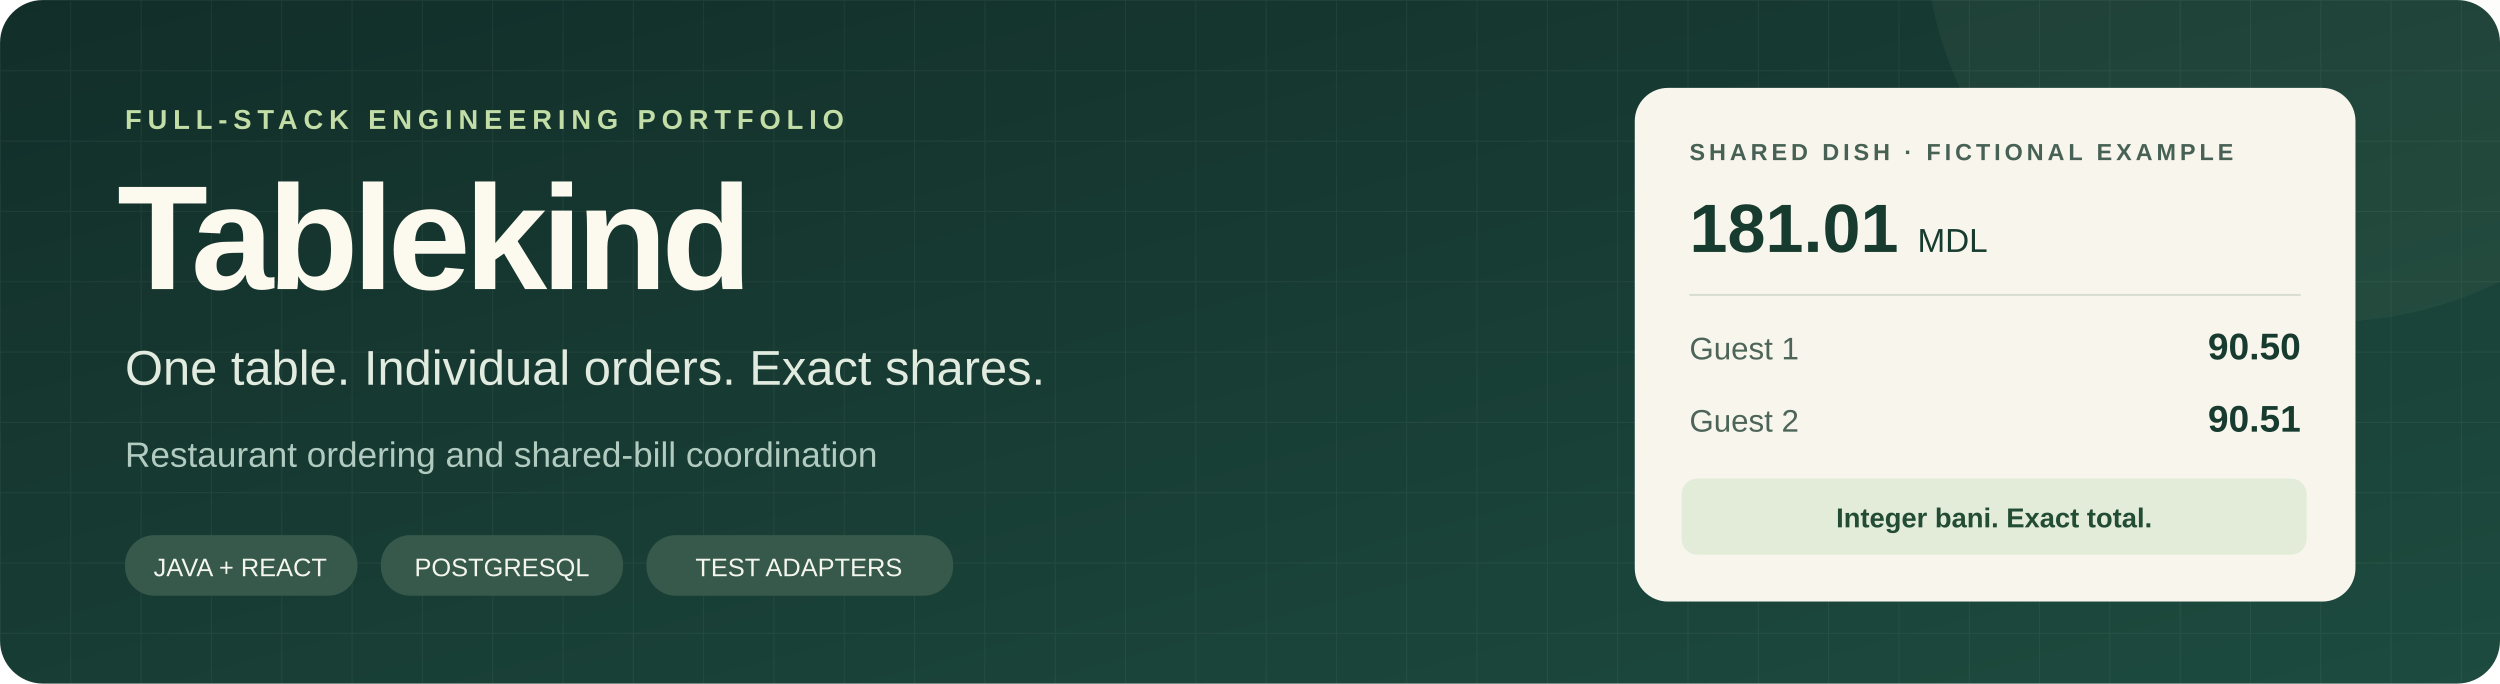
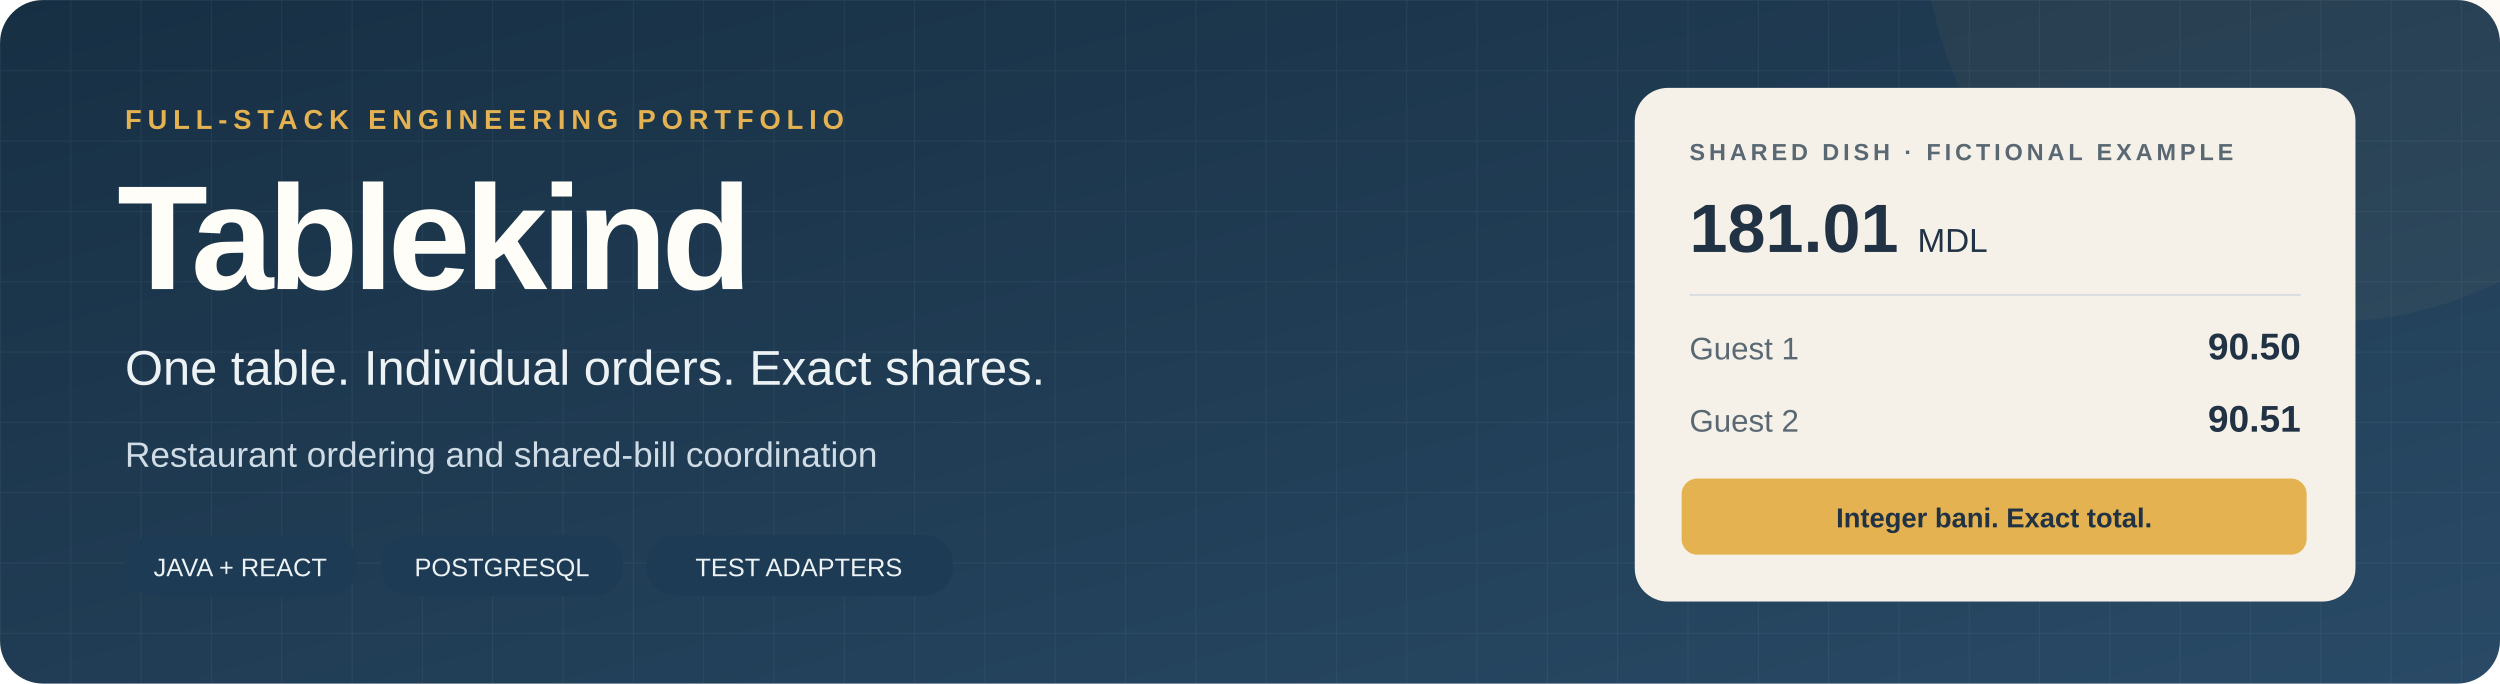
<svg xmlns="http://www.w3.org/2000/svg" width="1280" height="350" viewBox="0 0 1280 350" role="img" aria-labelledby="title desc">
  <defs>
    <linearGradient id="bg" x1="0" x2="1" y1="0" y2="1">
-       <stop stop-color="#122e29" />
-       <stop offset="1" stop-color="#1d4b3f" />
+       <stop stop-color="#172f43" />
+       <stop offset="1" stop-color="#294a66" />
    </linearGradient>
    <pattern id="grid" width="36" height="36" patternUnits="userSpaceOnUse">
-       <path d="M36 0H0V36" fill="none" stroke="#c9e3cf" stroke-opacity=".06" />
+       <path d="M36 0H0V36" fill="none" stroke="#cfdce6" stroke-opacity=".06" />
    </pattern>
  </defs>
  <rect width="1280" height="350" rx="22" fill="url(#bg)" />
  <rect width="1280" height="350" rx="22" fill="url(#grid)" />
-   <circle cx="1190" cy="-40" r="205" fill="#d8efb3" opacity=".05" />
+   <circle cx="1190" cy="-40" r="205" fill="#e4b250" opacity=".05" />
  <g font-family="Arial, Helvetica, sans-serif">
-     <text x="64" y="66" fill="#c2dda5" font-size="14" font-weight="700" letter-spacing="3">FULL-STACK ENGINEERING PORTFOLIO</text>
-     <text x="60" y="148" fill="#fcf9ee" font-size="76" font-weight="700" letter-spacing="-3">Tablekind</text>
-     <text x="64" y="197" fill="#e2ebdf" font-size="25">One table. Individual orders. Exact shares.</text>
-     <text x="64" y="239" fill="#b1cbc0" font-size="18">Restaurant ordering and shared-bill coordination</text>
-     <rect x="64" y="274" width="119" height="31" rx="15" fill="#36594b" />
-     <text x="123" y="295" fill="#f4f6ee" font-size="13" text-anchor="middle">JAVA + REACT</text>
-     <rect x="195" y="274" width="124" height="31" rx="15" fill="#36594b" />
-     <text x="257" y="295" fill="#f4f6ee" font-size="13" text-anchor="middle">POSTGRESQL</text>
-     <rect x="331" y="274" width="157" height="31" rx="15" fill="#36594b" />
-     <text x="409" y="295" fill="#f4f6ee" font-size="13" text-anchor="middle">TEST ADAPTERS</text>
-     <rect x="837" y="45" width="369" height="263" rx="17" fill="#f8f6ec" />
-     <text x="865" y="82" fill="#486155" font-size="12" font-weight="700" letter-spacing="2">SHARED DISH · FICTIONAL EXAMPLE</text>
-     <text x="865" y="129" fill="#183b30" font-size="35" font-weight="700">181.01 <tspan font-size="17" font-weight="400">MDL</tspan>
+     <text x="64" y="66" fill="#e4b250" font-size="14" font-weight="700" letter-spacing="3">FULL-STACK ENGINEERING PORTFOLIO</text>
+     <text x="60" y="148" fill="#fffdf8" font-size="76" font-weight="700" letter-spacing="-3">Tablekind</text>
+     <text x="64" y="197" fill="#edf2f5" font-size="25">One table. Individual orders. Exact shares.</text>
+     <text x="64" y="239" fill="#cfdce6" font-size="18">Restaurant ordering and shared-bill coordination</text>
+     <rect x="64" y="274" width="119" height="31" rx="15" fill="#1d3b54" />
+     <text x="123" y="295" fill="#edf2f5" font-size="13" text-anchor="middle">JAVA + REACT</text>
+     <rect x="195" y="274" width="124" height="31" rx="15" fill="#1d3b54" />
+     <text x="257" y="295" fill="#edf2f5" font-size="13" text-anchor="middle">POSTGRESQL</text>
+     <rect x="331" y="274" width="157" height="31" rx="15" fill="#1d3b54" />
+     <text x="409" y="295" fill="#edf2f5" font-size="13" text-anchor="middle">TEST ADAPTERS</text>
+     <rect x="837" y="45" width="369" height="263" rx="17" fill="#f5f1e8" />
+     <text x="865" y="82" fill="#596872" font-size="12" font-weight="700" letter-spacing="2">SHARED DISH · FICTIONAL EXAMPLE</text>
+     <text x="865" y="129" fill="#203244" font-size="35" font-weight="700">181.01 <tspan font-size="17" font-weight="400">MDL</tspan>
    </text>
-     <path d="M865 151H1178" stroke="#d6ddd0" />
-     <text x="865" y="184" fill="#4d6459" font-size="16">Guest 1</text>
-     <text x="1178" y="184" fill="#183b30" font-size="19" font-weight="700" text-anchor="end">90.50</text>
-     <text x="865" y="221" fill="#4d6459" font-size="16">Guest 2</text>
-     <text x="1178" y="221" fill="#183b30" font-size="19" font-weight="700" text-anchor="end">90.51</text>
-     <rect x="861" y="245" width="320" height="39" rx="8" fill="#e3ecd9" />
-     <text x="1021" y="270" fill="#234c35" font-size="14" font-weight="700" text-anchor="middle">Integer bani. Exact total.</text>
+     <path d="M865 151H1178" stroke="#d8dce0" />
+     <text x="865" y="184" fill="#596872" font-size="16">Guest 1</text>
+     <text x="1178" y="184" fill="#203244" font-size="19" font-weight="700" text-anchor="end">90.50</text>
+     <text x="865" y="221" fill="#596872" font-size="16">Guest 2</text>
+     <text x="1178" y="221" fill="#203244" font-size="19" font-weight="700" text-anchor="end">90.51</text>
+     <rect x="861" y="245" width="320" height="39" rx="8" fill="#e4b250" />
+     <text x="1021" y="270" fill="#203244" font-size="14" font-weight="700" text-anchor="middle">Integer bani. Exact total.</text>
  </g>
</svg>
